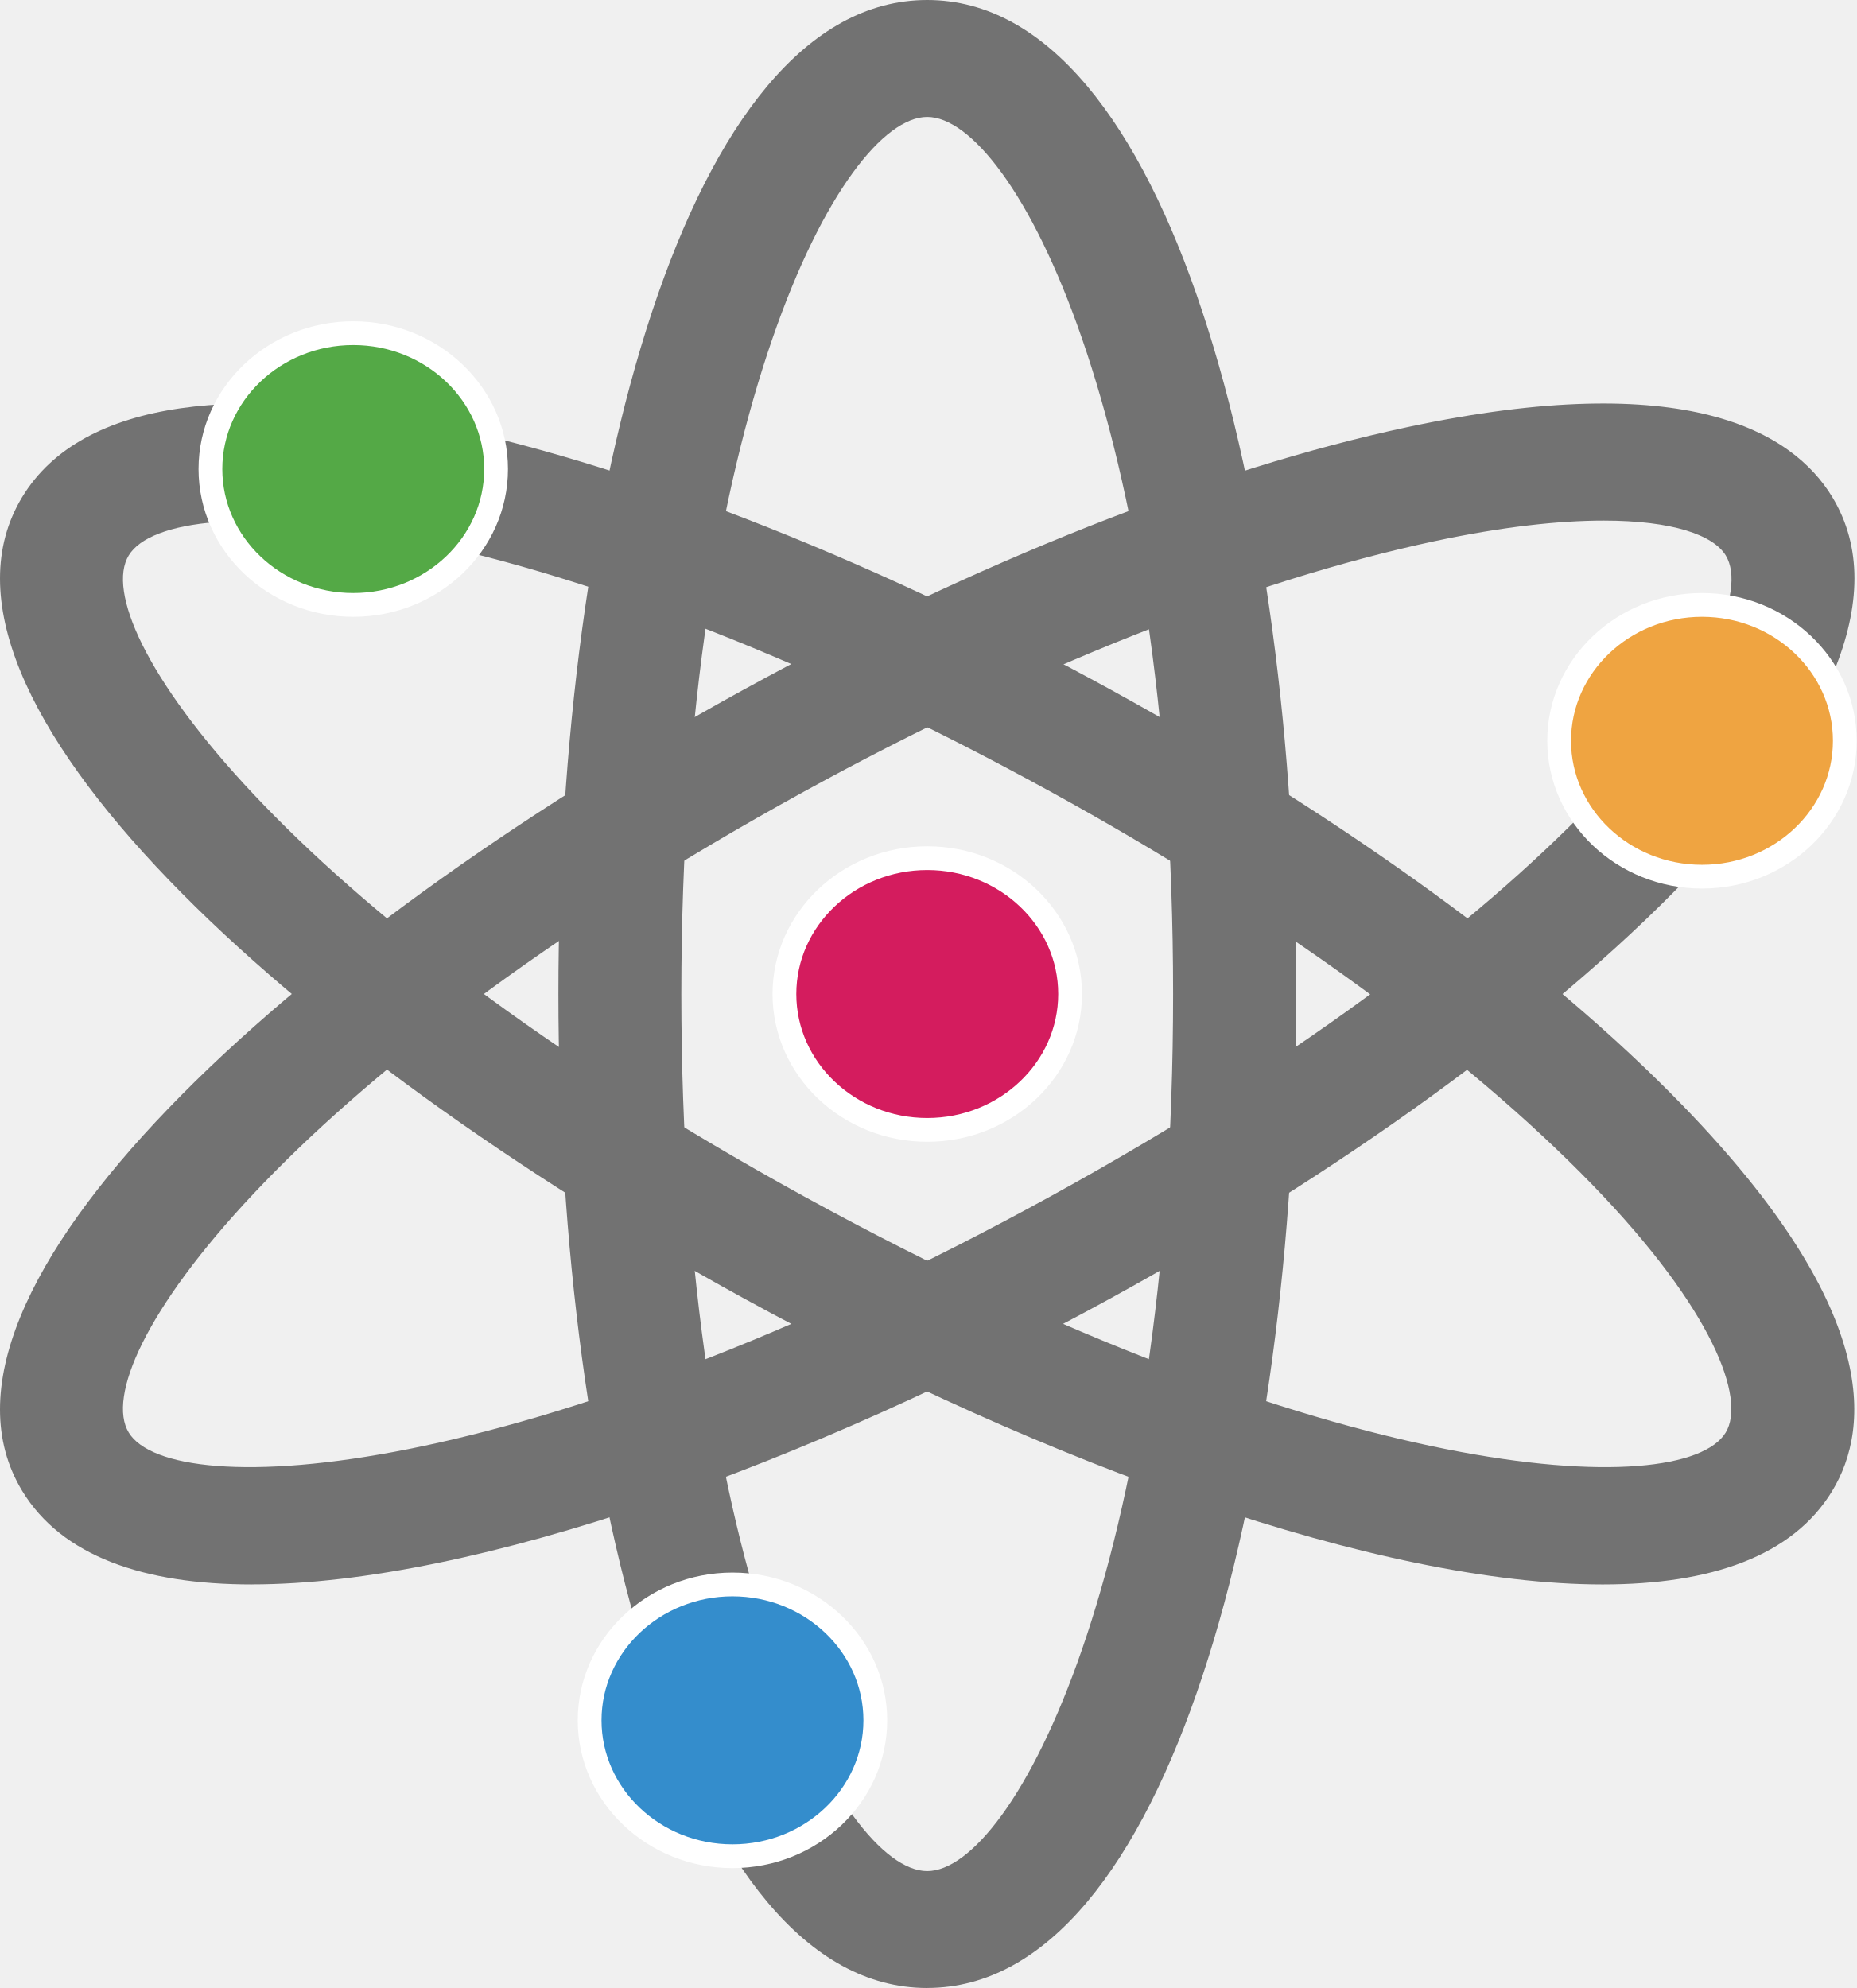
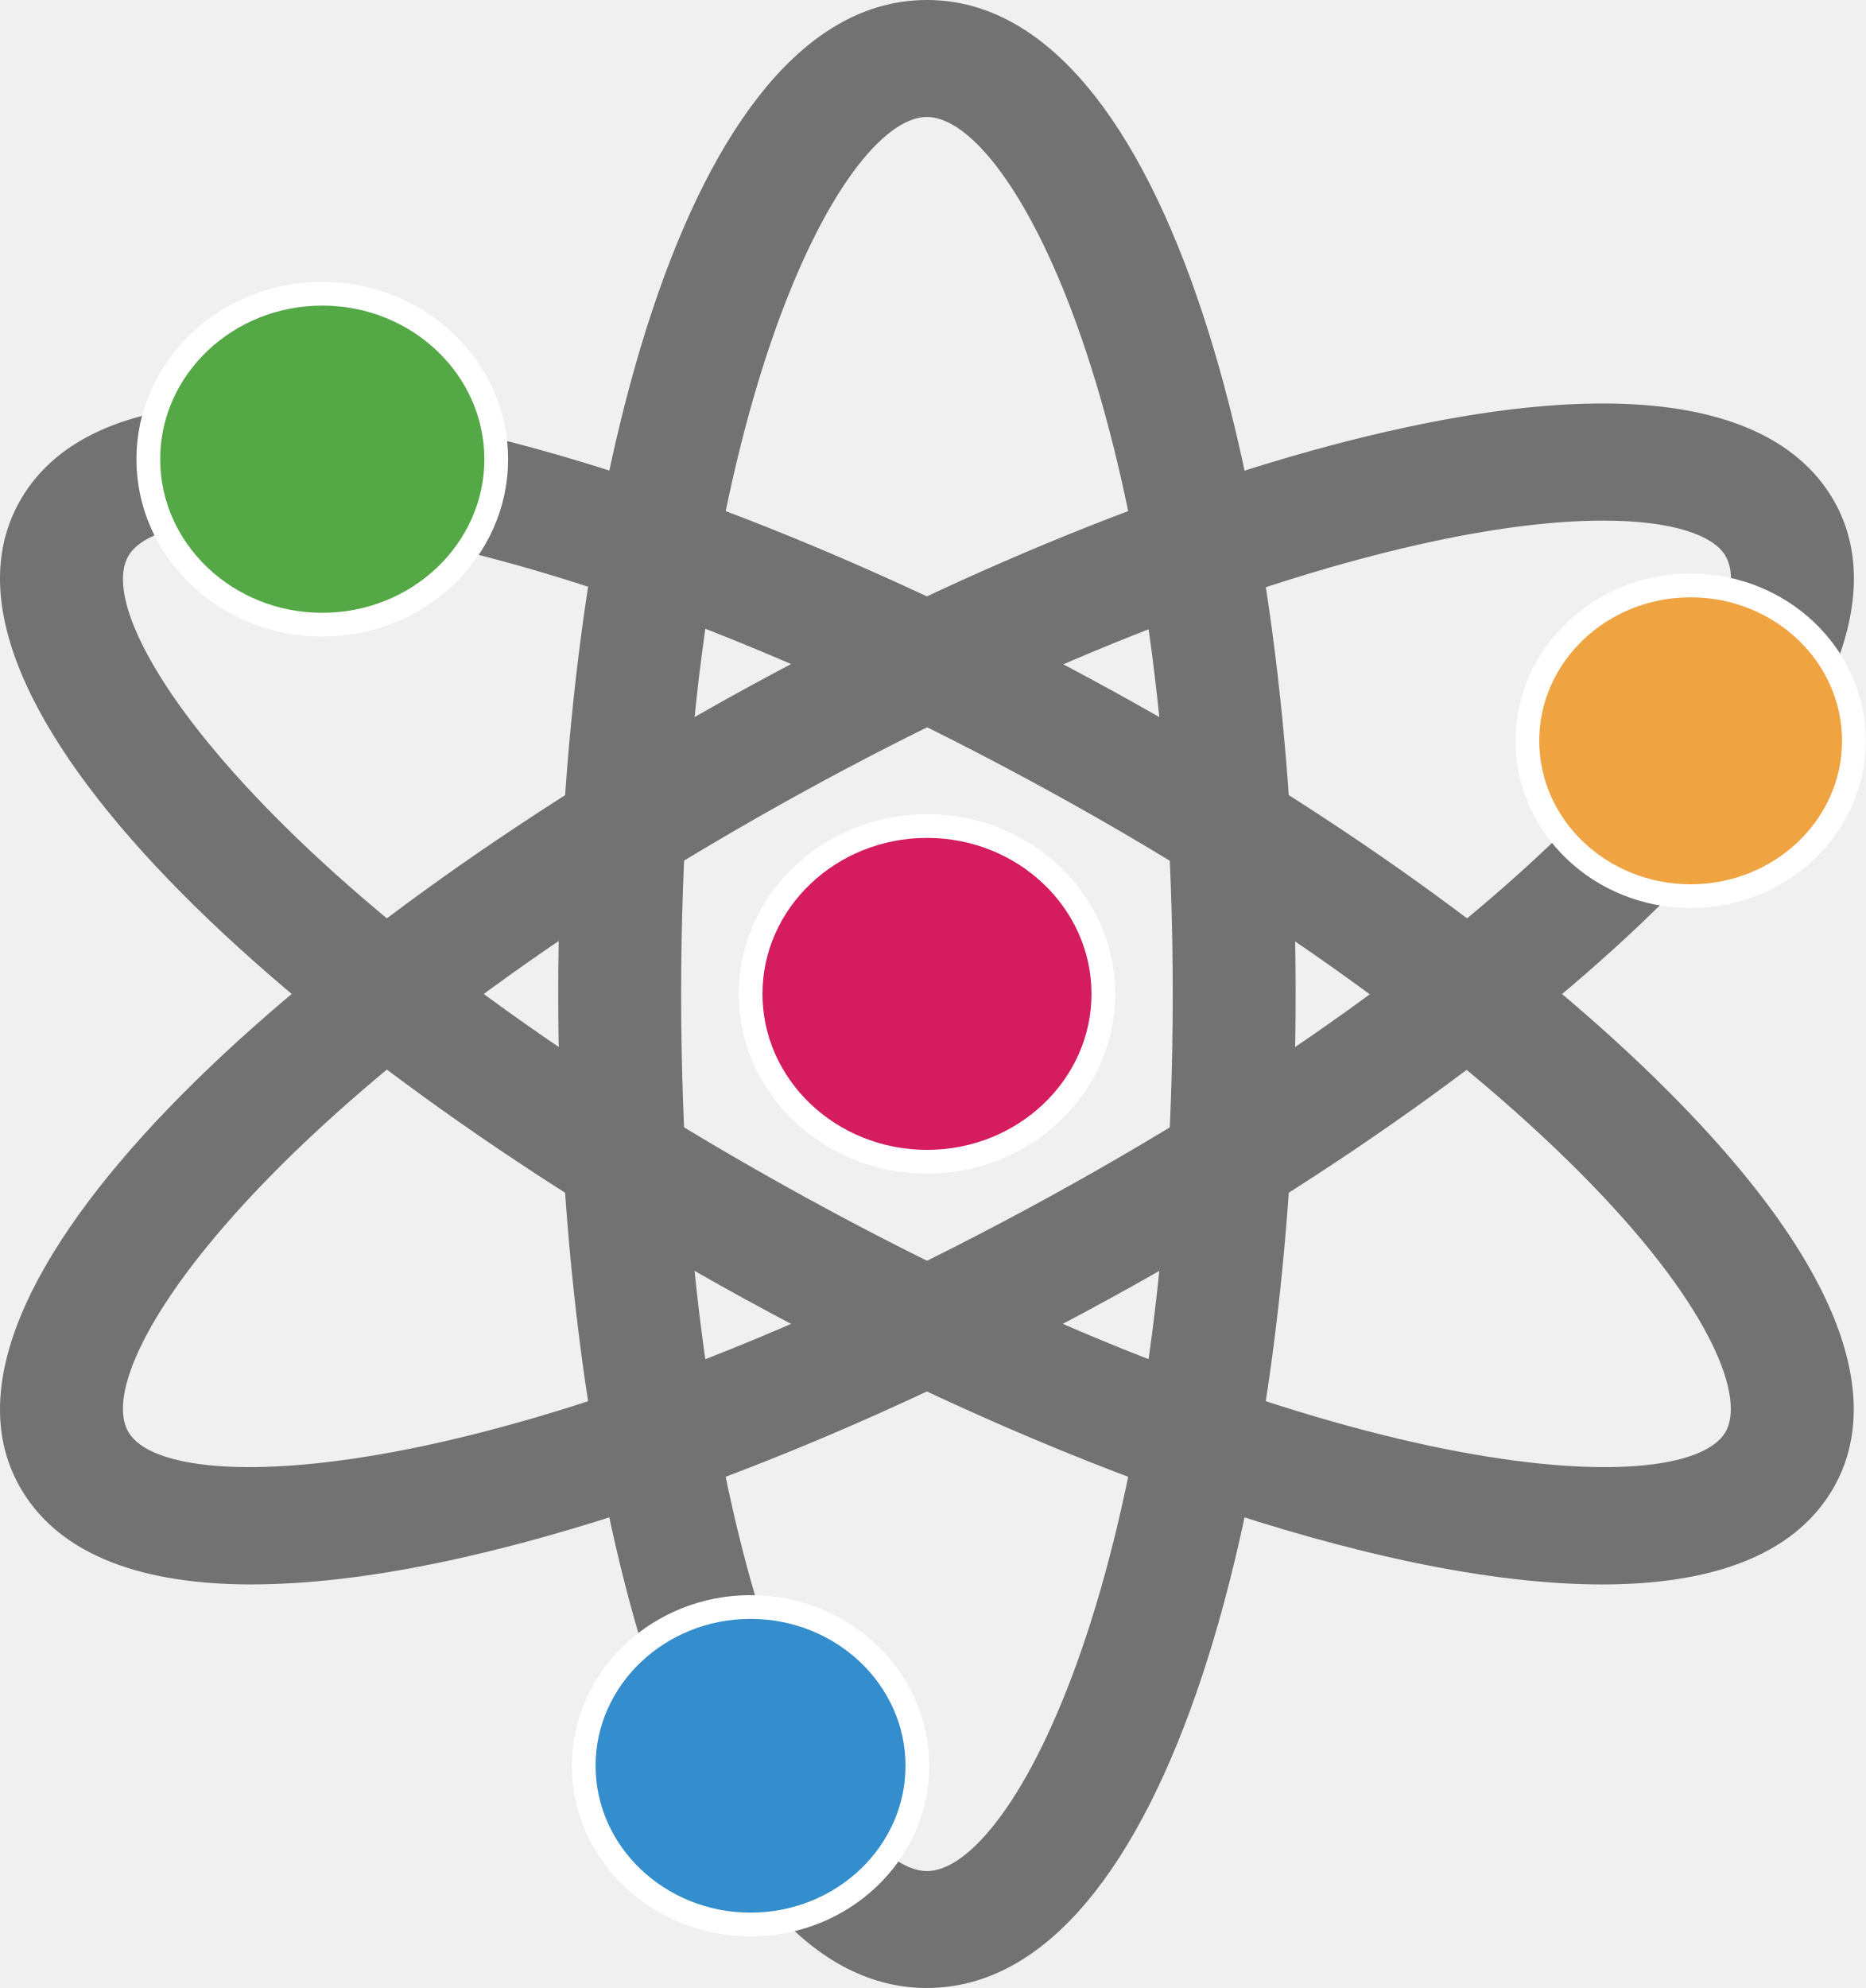
- <svg xmlns="http://www.w3.org/2000/svg" id="_图层_2" data-name="图层_2" viewBox="0 0 390.63 418.29">
+ <svg xmlns="http://www.w3.org/2000/svg" id="_图层_2" data-name="图层_2" viewBox="0 0 392.65 418.29">
  <defs>
    <style>
      .cls-1 {
        fill: #727272;
      }

      .cls-2 {
        fill: #d41c5e;
      }

      .cls-2, .cls-3, .cls-4, .cls-5 {
        stroke: #fff;
        stroke-miterlimit: 10;
        stroke-width: 5px;
      }

      .cls-3 {
        fill: #efa441;
      }

      .cls-4 {
        fill: #54a946;
      }

      .cls-5 {
        fill: #348dcc;
      }
    </style>
  </defs>
  <g id="_图层_15" data-name="图层_15">
-     <path class="cls-1" d="M195.07,418.29c-50.94,0-77.59-105.22-77.59-209.14S144.14,0,195.07,0s77.59,105.21,77.59,209.14-26.66,209.14-77.59,209.14ZM195.07,24.61c-18.05,0-51.73,63.38-51.73,184.54s33.67,184.54,51.73,184.54,51.73-63.38,51.73-184.54S213.13,24.61,195.07,24.61Z" />
-     <path class="cls-1" d="M52.99,333.38c-22.75,0-39.99-5.96-48.31-19.67-25.47-41.97,56.98-116.54,151.6-168.5,48.97-26.89,98.62-46.55,139.81-55.34,58.85-12.57,81.09,1.06,89.38,14.69,25.46,41.96-56.98,116.53-151.6,168.5-63.71,34.98-133.99,60.31-180.88,60.31h0ZM337.39,109.54c-9.41,0-21.3,1.28-35.63,4.34-38.71,8.26-85.78,26.96-132.54,52.64C58.91,227.1,18.05,286.54,27.08,301.41c9.02,14.87,83.56,10.93,193.86-49.65,110.3-60.58,151.16-120.01,142.13-134.89-2.61-4.29-11.21-7.33-25.68-7.33ZM162.74,155.87h.06-.06Z" />
-     <path class="cls-1" d="M337.15,333.38c-46.89,0-117.16-25.32-180.87-60.31C61.67,221.1-20.79,146.54,4.68,104.57c25.47-41.96,134.58-11.32,229.19,40.65,48.97,26.89,91.68,57.97,120.28,87.52,40.88,42.22,39.59,67.34,31.31,80.98-8.31,13.71-25.56,19.66-48.3,19.66h0ZM169.21,251.76c110.3,60.57,184.83,64.53,193.85,49.65,4.3-7.08-2.67-25.91-27.94-52.01-26.87-27.76-67.43-57.2-114.19-82.88C110.65,105.95,36.1,102,27.08,116.87c-9.02,14.87,31.83,74.31,142.13,134.89h0Z" />
-     <path class="cls-2" d="M195.08,237.74c-16.57,0-30.05-12.82-30.05-28.59s13.48-28.59,30.05-28.59,30.05,12.82,30.05,28.59-13.48,28.59-30.05,28.59Z" />
-     <path class="cls-3" d="M358.07,184.46c-16.57,0-30.05-12.82-30.05-28.59s13.48-28.59,30.05-28.59,30.05,12.82,30.05,28.59-13.48,28.59-30.05,28.59Z" />
-     <path class="cls-5" d="M154.1,390.56c-16.57,0-30.05-12.82-30.05-28.59s13.48-28.59,30.05-28.59,30.05,12.82,30.05,28.59-13.48,28.59-30.05,28.59Z" />
-     <path class="cls-4" d="M74.32,127.28c-16.57,0-30.05-12.82-30.05-28.59s13.48-28.59,30.05-28.59,30.05,12.82,30.05,28.59-13.48,28.59-30.05,28.59Z" />
+     <g>
+       <path class="cls-1" d="M195.07,418.29c-50.94,0-77.59-105.22-77.59-209.14S144.14,0,195.07,0s77.59,105.21,77.59,209.14-26.66,209.14-77.59,209.14ZM195.07,24.61c-18.05,0-51.73,63.38-51.73,184.54s33.67,184.54,51.73,184.54,51.73-63.38,51.73-184.54S213.13,24.61,195.07,24.61Z" />
+       <path class="cls-1" d="M52.99,333.38c-22.75,0-39.99-5.96-48.31-19.67-25.47-41.97,56.98-116.54,151.6-168.5,48.97-26.89,98.62-46.55,139.81-55.34,58.85-12.57,81.09,1.06,89.38,14.69,25.46,41.96-56.98,116.53-151.6,168.5-63.71,34.98-133.99,60.31-180.88,60.31h0ZM337.39,109.54c-9.41,0-21.3,1.28-35.63,4.34-38.71,8.26-85.78,26.96-132.54,52.64C58.91,227.1,18.05,286.54,27.08,301.41c9.02,14.87,83.56,10.93,193.86-49.65,110.3-60.58,151.16-120.01,142.13-134.89-2.61-4.29-11.21-7.33-25.68-7.33ZM162.74,155.87h.06-.06Z" />
+       <path class="cls-1" d="M337.15,333.38c-46.89,0-117.16-25.32-180.87-60.31C61.67,221.1-20.79,146.54,4.68,104.57c25.47-41.96,134.58-11.32,229.19,40.65,48.97,26.89,91.68,57.97,120.28,87.52,40.88,42.22,39.59,67.34,31.31,80.98-8.31,13.71-25.56,19.66-48.3,19.66h0ZM169.21,251.76c110.3,60.57,184.83,64.53,193.85,49.65,4.3-7.08-2.67-25.91-27.94-52.01-26.87-27.76-67.43-57.2-114.19-82.88C110.65,105.95,36.1,102,27.08,116.87c-9.02,14.87,31.83,74.31,142.13,134.89h0Z" />
+       <path class="cls-2" d="M195.08,244.44c-20.47,0-37.12-15.84-37.12-35.32s16.65-35.32,37.12-35.32,37.12,15.84,37.12,35.32-16.65,35.32-37.12,35.32Z" />
+       <path class="cls-3" d="M355.79,188.56c-18.95,0-34.36-14.66-34.36-32.69s15.41-32.69,34.36-32.69,34.36,14.66,34.36,32.69-15.41,32.69-34.36,32.69Z" />
+       <path class="cls-5" d="M157.95,404.93c-19.36,0-35.11-14.98-35.11-33.4s15.75-33.4,35.11-33.4,35.11,14.98,35.11,33.4-15.75,33.4-35.11,33.4Z" />
+       <path class="cls-4" d="M67.82,131.44c-20.19,0-36.61-15.62-36.61-34.82s16.42-34.82,36.61-34.82,36.61,15.62,36.61,34.82-16.42,34.82-36.61,34.82Z" />
+     </g>
  </g>
</svg>
